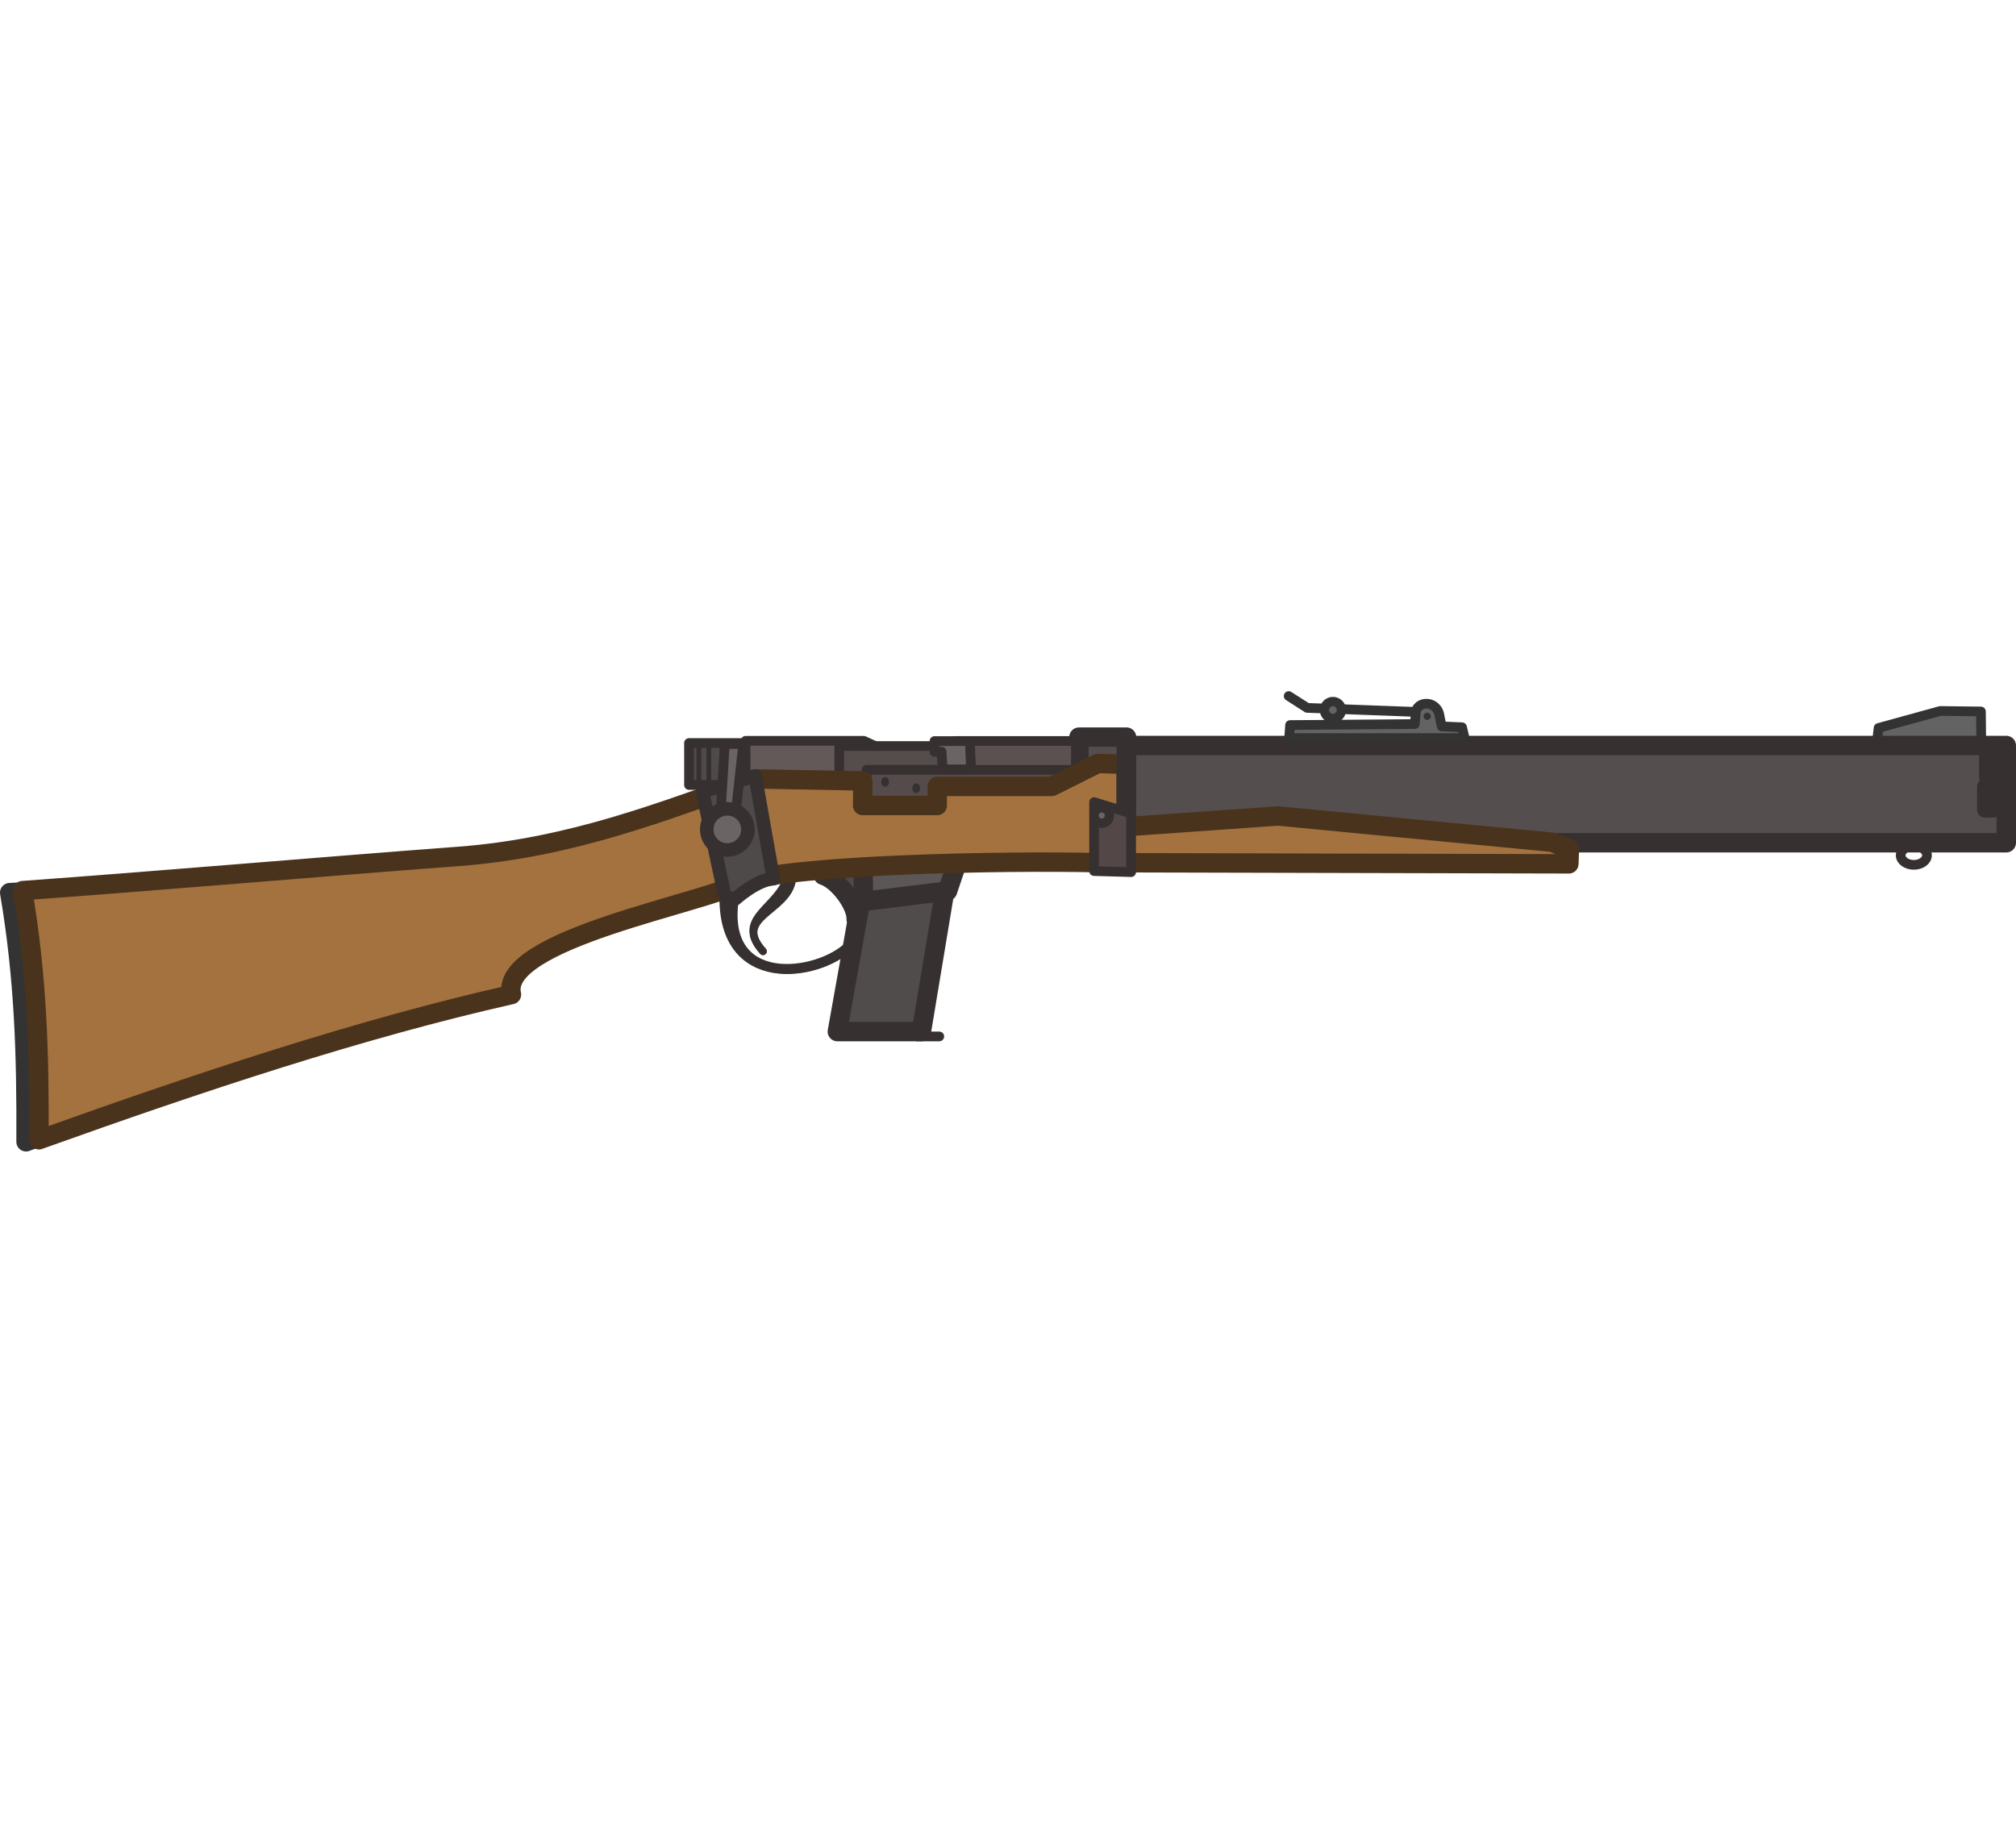
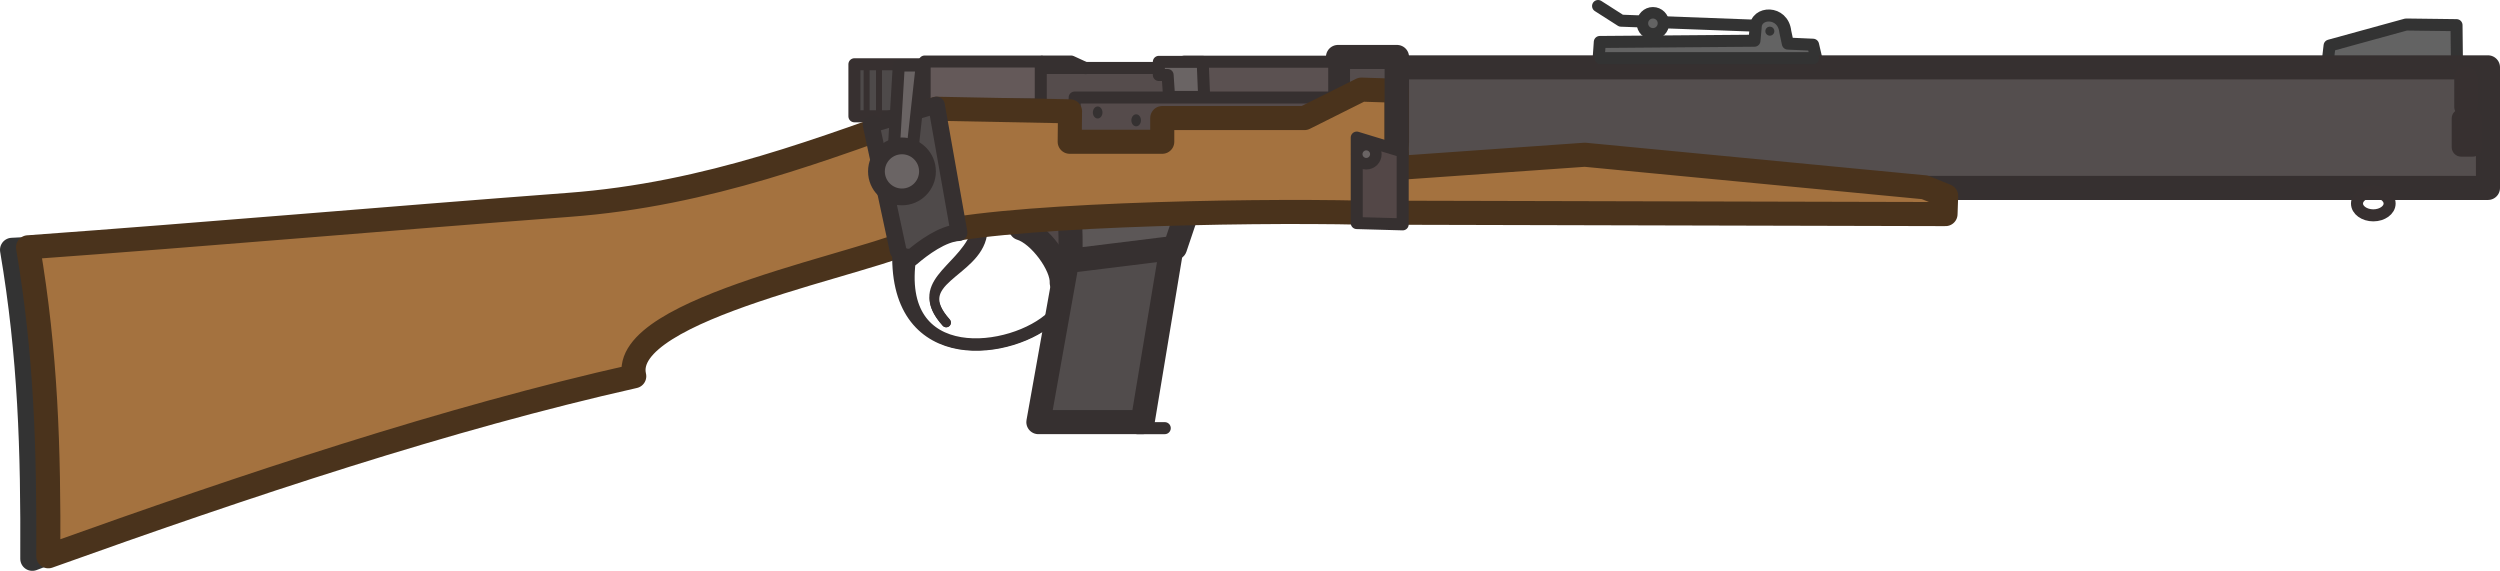
- <svg xmlns="http://www.w3.org/2000/svg" width="121.045" height="110" viewBox="0 0 121.045 110" version="1.1" id="svg1" xml:space="preserve">
+ <svg xmlns="http://www.w3.org/2000/svg" width="121.045" height="27.639" viewBox="0 0 121.045 27.639" version="1.1" id="svg1" xml:space="preserve">
  <defs id="defs1" />
-   <g id="layer1">
+   <g id="layer1" transform="translate(5.0882487e-7,-41.50455)">
    <g id="g400" transform="matrix(0.5506094,0,0,0.5506084,-59.14528,-101.0618)">
      <path d="m 108.476,280.893 c 1.582,9.328 1.831,17.606 1.783,27.171 17.58,-6.3 14.319,-28.341 -1.783,-27.171 z" style="display:inline;fill:#5f3813;fill-opacity:1;fill-rule:evenodd;stroke:#333333;stroke-width:2.117;stroke-linecap:round;stroke-linejoin:round;stroke-dasharray:none;stroke-opacity:1" id="path1-28" />
      <path style="fill:none;fill-opacity:1;fill-rule:evenodd;stroke:#333333;stroke-width:1.058;stroke-linecap:round;stroke-linejoin:round;stroke-dasharray:none;stroke-opacity:1" d="m 247.945,259.454 2.019,1.29 12.06,0.449" id="path21-6" />
      <path style="fill:#636363;fill-opacity:1;fill-rule:evenodd;stroke:#333333;stroke-width:1.058;stroke-linecap:round;stroke-linejoin:round;stroke-dasharray:none;stroke-opacity:1" d="m 248.097,262.616 13.599,-0.11 0.105,-1.148 c 0,-1.442 2.408,-1.523 2.606,0.346 l 0.226,1.055 2.216,0.099 0.605,2.586 h -19.554 z" id="path19-7" />
      <circle style="fill:#636363;fill-opacity:1;fill-rule:evenodd;stroke:#333333;stroke-width:1.852;stroke-linecap:round;stroke-linejoin:round;stroke-dasharray:none;stroke-opacity:1" id="path20-2" cx="252.768" cy="260.975" r="0.505" />
      <circle style="fill:#333333;fill-opacity:1;stroke:none;stroke-width:1.852;stroke-linecap:round;stroke-linejoin:round;stroke-dasharray:none;stroke-opacity:1" id="path5" cx="263.05" cy="261.666" r="0.396" />
      <path style="fill:#636363;fill-opacity:1;fill-rule:evenodd;stroke:#333333;stroke-width:1.058;stroke-linecap:round;stroke-linejoin:round;stroke-dasharray:none;stroke-opacity:1" d="m 311.934,265.841 0.337,-2.909 6.731,-1.851 4.431,0.056 0.056,5.273 z" id="path22-8" />
      <path style="fill:none;fill-opacity:1;fill-rule:evenodd;stroke:#373030;stroke-width:0.833;stroke-linecap:round;stroke-linejoin:round;stroke-dasharray:none;stroke-opacity:1" d="m 193.797,279.561 c -0.587,3.442 -6.542,3.977 -3.175,7.727" id="path17-7-0" />
      <rect style="display:inline;fill:#544e4e;fill-opacity:1;fill-rule:evenodd;stroke:#363030;stroke-width:2.117;stroke-linecap:round;stroke-linejoin:round;stroke-dasharray:none;stroke-opacity:1" id="rect1-2" width="97.627" height="10.604" x="228.571" y="264.847" />
      <path style="fill:#514c4c;fill-opacity:1;fill-rule:evenodd;stroke:#363030;stroke-width:2.117;stroke-linecap:round;stroke-linejoin:round;stroke-dasharray:none;stroke-opacity:1" d="m 210.528,280.171 -2.636,15.874 h -9.165 l 2.815,-15.755 z" id="path14-4" />
      <rect style="display:inline;fill:#554d4d;fill-opacity:1;fill-rule:evenodd;stroke:#363030;stroke-width:2.117;stroke-linecap:round;stroke-linejoin:round;stroke-dasharray:none;stroke-opacity:1" id="rect2-8" width="5.19" height="7.489" x="225.074" y="263.935" />
      <path style="fill:#4e4a4a;fill-opacity:1;fill-rule:evenodd;stroke:#514848;stroke-width:0.799;stroke-linecap:round;stroke-linejoin:round;stroke-dasharray:none;stroke-opacity:1" d="m 200.363,281.108 c -0.106,-0.179 -0.399,-0.586 -0.652,-0.903 l -0.459,-0.577 0.346,-0.032 c 0.19,-0.017 0.489,-0.042 0.663,-0.055 l 0.317,-0.023 0.033,0.291 c 0.018,0.16 0.058,0.368 0.089,0.462 0.045,0.136 0.042,0.265 -0.017,0.635 -0.041,0.256 -0.086,0.479 -0.101,0.496 -0.015,0.017 -0.114,-0.116 -0.22,-0.295 z" id="path15-9" />
      <path style="fill:none;fill-opacity:1;fill-rule:evenodd;stroke:#363030;stroke-width:2.117;stroke-linecap:round;stroke-linejoin:round;stroke-dasharray:none;stroke-opacity:1" d="m 197.191,278.998 c 1.648,0.505 3.667,3.258 3.59,4.788" id="path12-3" />
      <path style="fill:#5c5757;fill-opacity:1;fill-rule:evenodd;stroke:#363030;stroke-width:2.117;stroke-linecap:round;stroke-linejoin:round;stroke-dasharray:none;stroke-opacity:1" d="m 211.904,277.275 -1.159,3.44 -9.183,1.135 c 0,-0.958 0.021,-3.226 -0.105,-3.979 z" id="path13-0" />
      <path style="fill:none;fill-opacity:1;fill-rule:evenodd;stroke:#373030;stroke-width:0.808;stroke-linecap:round;stroke-linejoin:round;stroke-dasharray:none;stroke-opacity:1" d="m 193.096,279.706 c -1.335,3.035 -5.509,4.192 -2.47,7.593" id="path17-5" />
      <rect style="fill:#5b5151;fill-opacity:1;fill-rule:evenodd;stroke:#363030;stroke-width:1.058;stroke-linecap:round;stroke-linejoin:round;stroke-dasharray:none;stroke-opacity:1" id="rect4-7" width="13.21" height="3.529" x="211.533" y="264.351" />
      <rect style="fill:#4e4a4a;fill-opacity:1;fill-rule:evenodd;stroke:#373030;stroke-width:1.058;stroke-linecap:round;stroke-linejoin:round;stroke-dasharray:none;stroke-opacity:1" id="rect15-3" width="6.537" height="4.576" x="182.551" y="264.576" />
      <rect style="fill:#554c4c;fill-opacity:1;fill-rule:evenodd;stroke:#363030;stroke-width:1.058;stroke-linecap:round;stroke-linejoin:round;stroke-dasharray:none;stroke-opacity:1" id="rect5-7" width="14.992" height="3.295" x="197.262" y="264.902" />
      <path style="fill:#554b4b;fill-opacity:1;fill-rule:evenodd;stroke:#554b4b;stroke-width:1;stroke-linecap:round;stroke-linejoin:round;stroke-dasharray:none;stroke-opacity:1" d="m 223.498,267.947 -1.194,1.816 -11.954,0.386 -0.257,2.185 -7.584,0.257 h -1.285 l -0.257,-2.571 -1.671,-0.514 v -1.414 z" id="path2-2" />
      <path style="fill:#6a6464;fill-opacity:1;fill-rule:evenodd;stroke:#363030;stroke-width:1.058;stroke-linecap:round;stroke-linejoin:round;stroke-dasharray:none;stroke-opacity:1" d="m 209.321,264.364 h 3.856 l 0.129,3.085 h -3.085 l -0.129,-1.928 h -0.771 z" id="path4-9" />
      <rect style="fill:#645959;fill-opacity:1;fill-rule:evenodd;stroke:#363030;stroke-width:1.058;stroke-linecap:round;stroke-linejoin:round;stroke-dasharray:none;stroke-opacity:1" id="rect3-0" width="10.212" height="3.785" x="188.726" y="264.336" />
      <path style="fill:none;fill-opacity:1;fill-rule:evenodd;stroke:#363030;stroke-width:1.058;stroke-linecap:round;stroke-linejoin:round;stroke-dasharray:none;stroke-opacity:1" d="m 224.799,267.502 h -22.881 V 271.78" id="path5-3" />
      <path style="display:inline;fill:#a4723f;fill-opacity:1;fill-rule:evenodd;stroke:#4a331c;stroke-width:2.117;stroke-linecap:round;stroke-linejoin:round;stroke-dasharray:none;stroke-opacity:1" d="m 109.883,280.671 c 1.582,9.328 1.831,17.606 1.783,27.171 17.58,-6.3 35.1,-12.134 51.524,-15.832 -1.428,-6.05 21.295,-9.987 25.372,-12.335 5.963,-1.85 28.181,-2.289 38.569,-2.051 l 51.367,0.127 0.054,-1.594 -1.882,-0.76 -29.891,-2.865 -16.499,1.164 -0.056,-2.206 v -4.586 l -3.093,-0.099 -5.003,2.501 h -12.507 v 2.085 h -8.139 l 0.028,-2.676 -11.745,-0.227 c -9.793,3.421 -19.921,7.53 -32.379,8.455 -16.55,1.248 -31.4,2.56 -47.503,3.73 z" id="path1-2" />
      <path style="fill:#785c4c;stroke:#363030;stroke-width:2.117;stroke-linecap:round;stroke-linejoin:round;stroke-dasharray:none;stroke-opacity:1" d="m 230.233,264.815 v 7.027" id="path2" />
      <path style="fill:#534747;fill-opacity:1;fill-rule:evenodd;stroke:#363030;stroke-width:1.058;stroke-linecap:round;stroke-linejoin:round;stroke-dasharray:none;stroke-opacity:1" d="m 226.724,278.541 4.039,0.113 v -6.396 l -4.039,-1.234 z" id="path6-2" />
      <circle style="fill:#6a6464;fill-opacity:1;fill-rule:evenodd;stroke:#363030;stroke-width:1.016;stroke-linecap:round;stroke-linejoin:round;stroke-dasharray:none;stroke-opacity:1" id="path7-9" cx="227.563" cy="272.481" r="0.841" />
      <path style="fill:#4f4a4a;fill-opacity:1;fill-rule:evenodd;stroke:#363030;stroke-width:1.476;stroke-linecap:round;stroke-linejoin:round;stroke-dasharray:none;stroke-opacity:1" d="m 184.015,269.87 5.749,-1.706 1.985,11.214 c -1.451,0.075 -3.195,1.368 -4.182,2.218 -0.449,-0.174 -0.718,0.15 -1.166,-0.606 z" id="path10-9" />
      <path style="fill:#6a6464;fill-opacity:1;fill-rule:evenodd;stroke:#363030;stroke-width:1.058;stroke-linecap:round;stroke-linejoin:round;stroke-dasharray:none;stroke-opacity:1" d="m 186.452,264.687 h 2.019 l -0.953,8.638 -1.573,-0.112 z" id="path8-7" />
      <circle style="fill:#6a6464;fill-opacity:1;fill-rule:evenodd;stroke:#363030;stroke-width:1.476;stroke-linecap:round;stroke-linejoin:round;stroke-dasharray:none;stroke-opacity:1" id="path9-0" cx="186.732" cy="273.997" r="2.244" />
      <path style="fill:none;fill-opacity:1;fill-rule:evenodd;stroke:#363030;stroke-width:1.016;stroke-linecap:round;stroke-linejoin:round;stroke-dasharray:none;stroke-opacity:1" d="m 186.387,281.13 c -0.278,10.493 10.174,8.993 13.658,5.631" id="path11-3" />
      <path style="fill:none;fill-opacity:1;fill-rule:evenodd;stroke:#363030;stroke-width:1.058;stroke-linecap:round;stroke-linejoin:round;stroke-dasharray:none;stroke-opacity:1" d="m 187.474,281.454 c -1.557,9.982 9.036,8.634 12.52,5.271" id="path11-8-9" />
      <path style="fill:#4e4a4a;fill-opacity:1;fill-rule:evenodd;stroke:#373030;stroke-width:0.529;stroke-linecap:round;stroke-linejoin:round;stroke-dasharray:none;stroke-opacity:1" d="m 183.624,264.896 v 4.014" id="path16-8" />
      <path style="fill:#4e4a4a;fill-opacity:1;fill-rule:evenodd;stroke:#373030;stroke-width:0.529;stroke-linecap:round;stroke-linejoin:round;stroke-dasharray:none;stroke-opacity:1" d="m 184.715,264.988 v 4.014" id="path16-5-6" />
      <rect style="fill:#636363;fill-opacity:1;fill-rule:evenodd;stroke:#373030;stroke-width:1.666;stroke-linecap:round;stroke-linejoin:round;stroke-dasharray:none;stroke-opacity:1" id="rect22-7" width="0.337" height="2.636" x="324.066" y="265.697" />
      <rect style="fill:#636363;fill-opacity:1;fill-rule:evenodd;stroke:#373030;stroke-width:1.666;stroke-linecap:round;stroke-linejoin:round;stroke-dasharray:none;stroke-opacity:1" id="rect23-0" width="1.01" height="2.524" x="323.842" y="269.343" />
      <path style="fill:#785c4c;stroke:#363030;stroke-width:1.058;stroke-linecap:round;stroke-linejoin:round;stroke-dasharray:none;stroke-opacity:1" d="m 207.416,296.575 h 2.425" id="path1" />
      <path style="fill:#785c4c;stroke:#363030;stroke-width:1.058;stroke-linecap:round;stroke-linejoin:round;stroke-dasharray:none;stroke-opacity:1" d="m 199.125,264.336 h 2.487 l 1.27,0.582" id="path3" />
      <ellipse style="fill:#353131;fill-opacity:1;stroke:none;stroke-width:1.222;stroke-linecap:round;stroke-linejoin:round;stroke-dasharray:none;stroke-opacity:1" id="path4" cx="203.941" cy="268.817" rx="0.423" ry="0.529" />
      <ellipse style="fill:#353131;fill-opacity:1;stroke:none;stroke-width:1.222;stroke-linecap:round;stroke-linejoin:round;stroke-dasharray:none;stroke-opacity:1" id="path4-6" cx="207.327" cy="269.505" rx="0.423" ry="0.529" />
      <ellipse style="fill:none;fill-opacity:1;stroke:#373030;stroke-width:1.058;stroke-linecap:round;stroke-linejoin:round;stroke-dasharray:none;stroke-opacity:1" id="path6" cx="316.115" cy="276.823" rx="1.434" ry="1.039" />
      <path style="fill:#333333;fill-opacity:1;stroke:#333333;stroke-width:1.058;stroke-linecap:round;stroke-linejoin:round;stroke-dasharray:none;stroke-opacity:1" d="m 248.164,264.039 h 18.694" id="path7" />
    </g>
  </g>
</svg>
